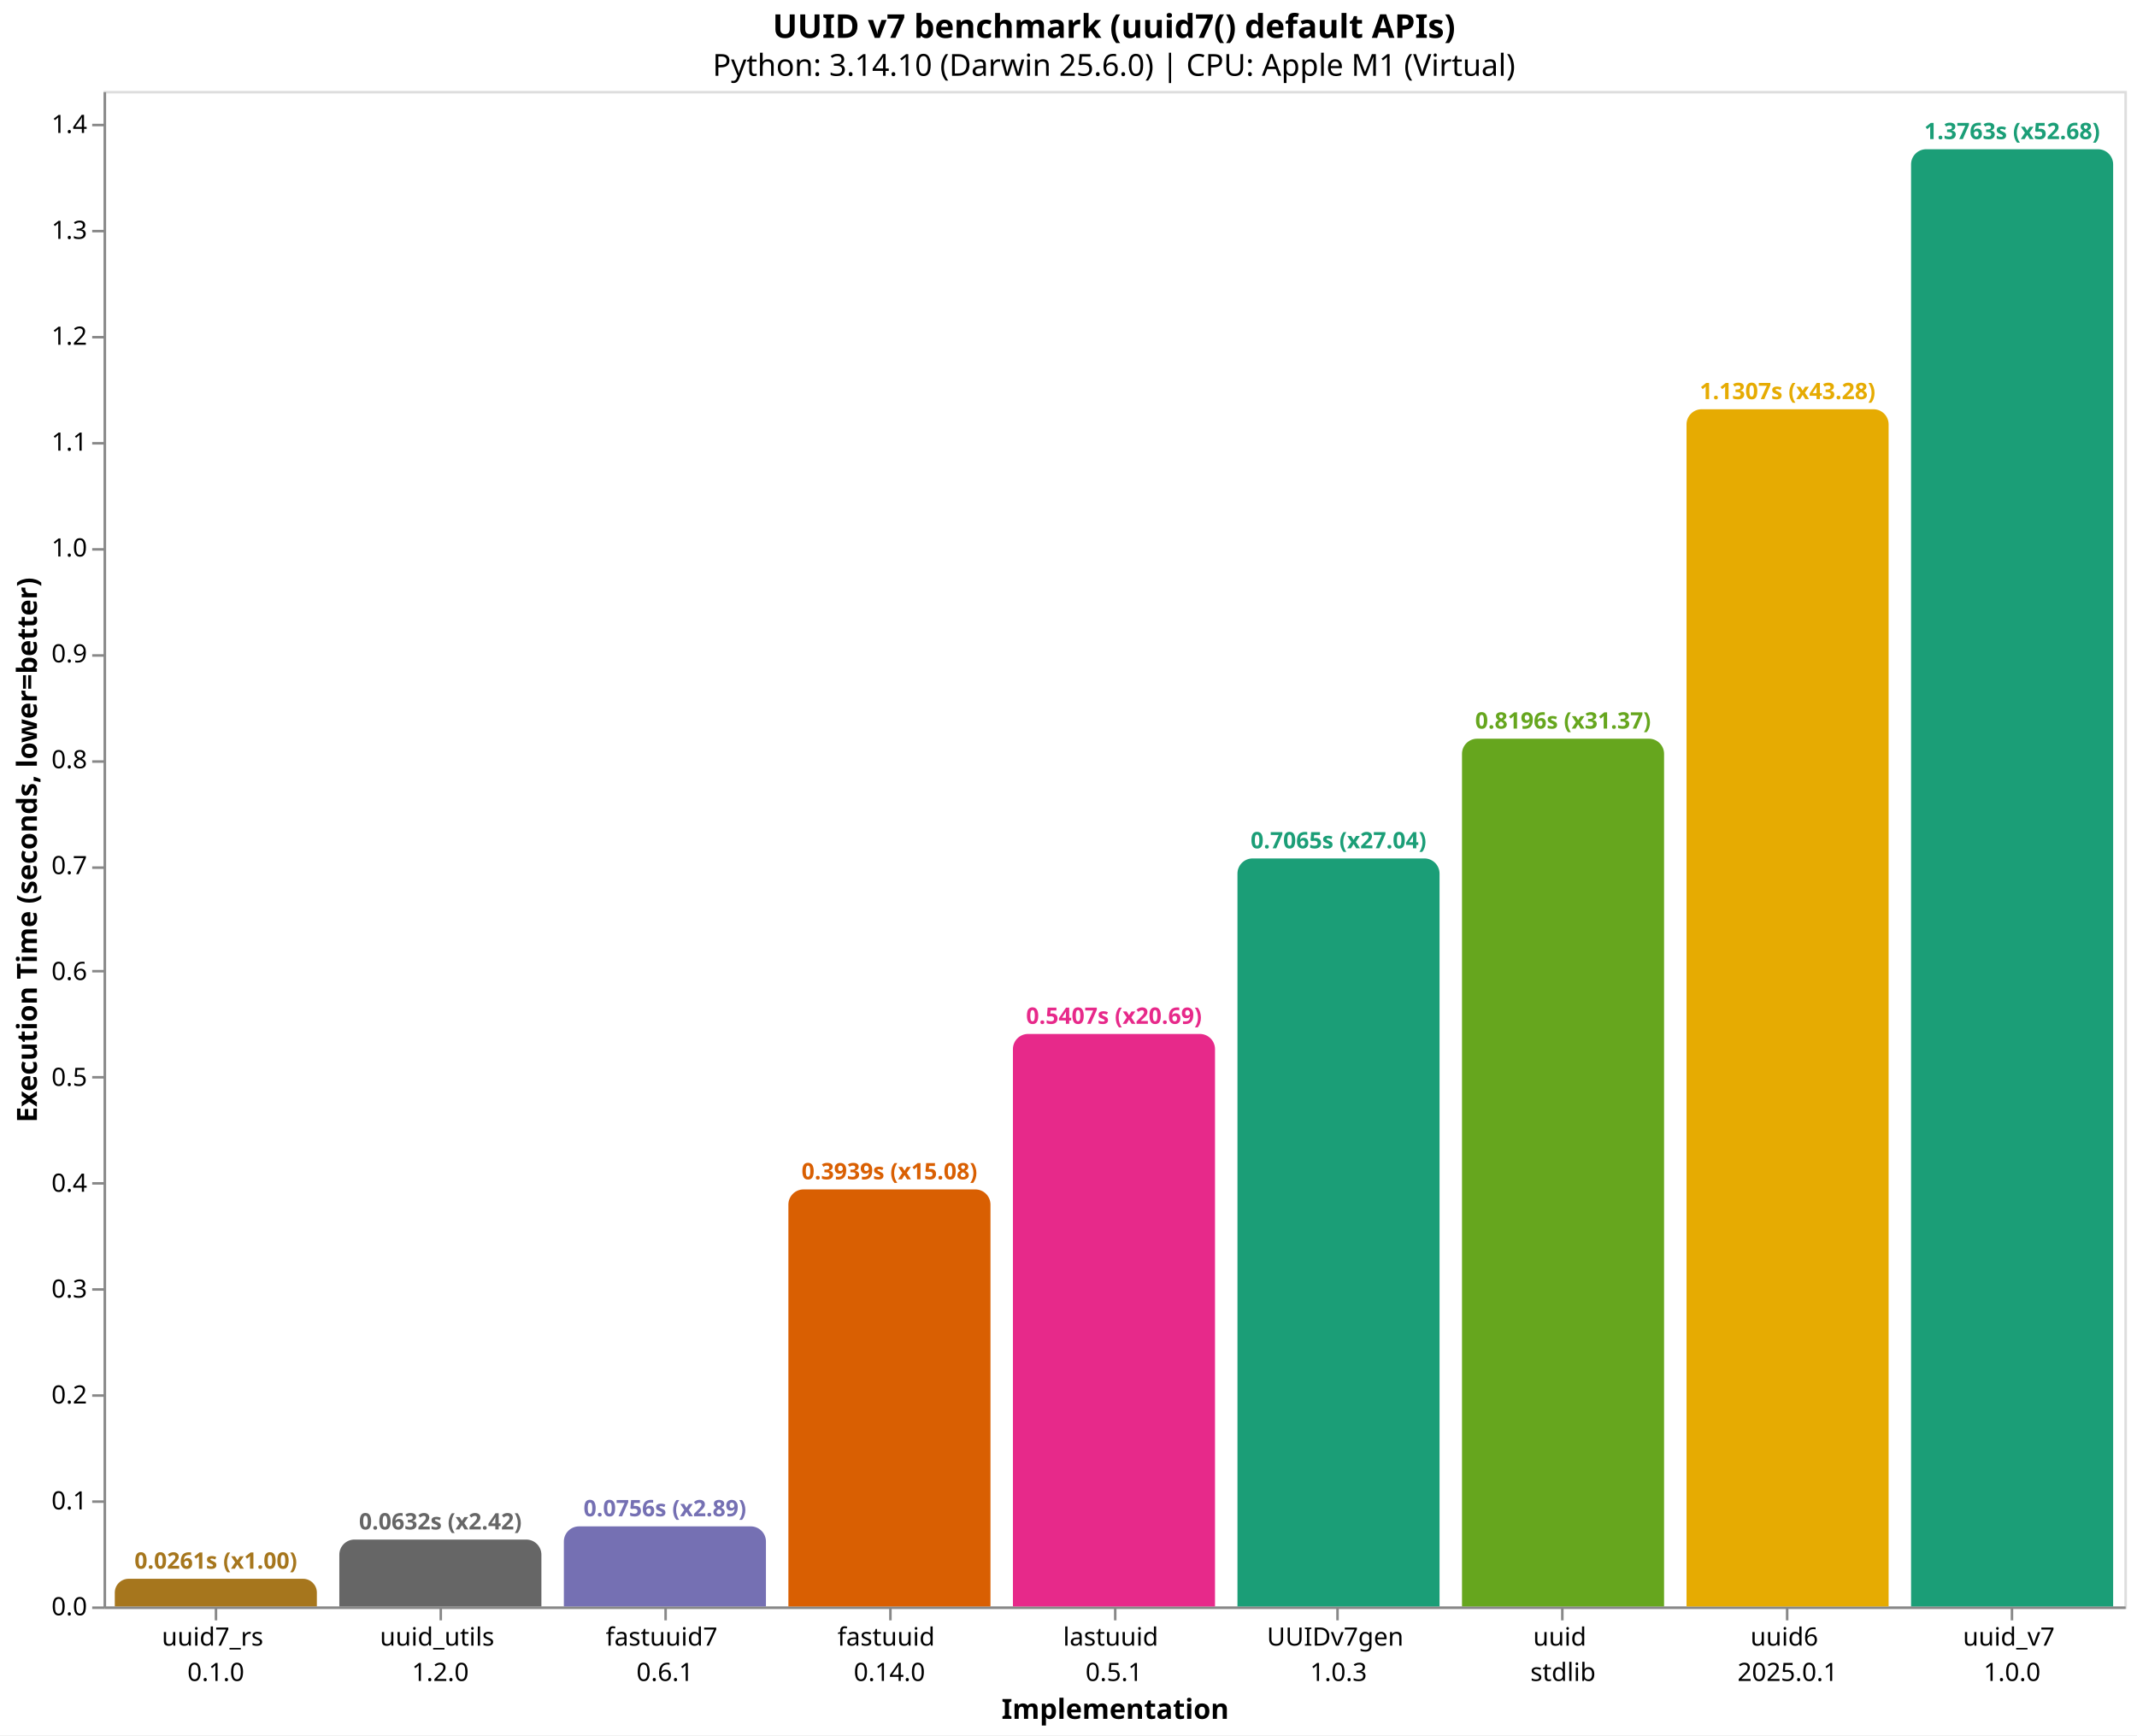
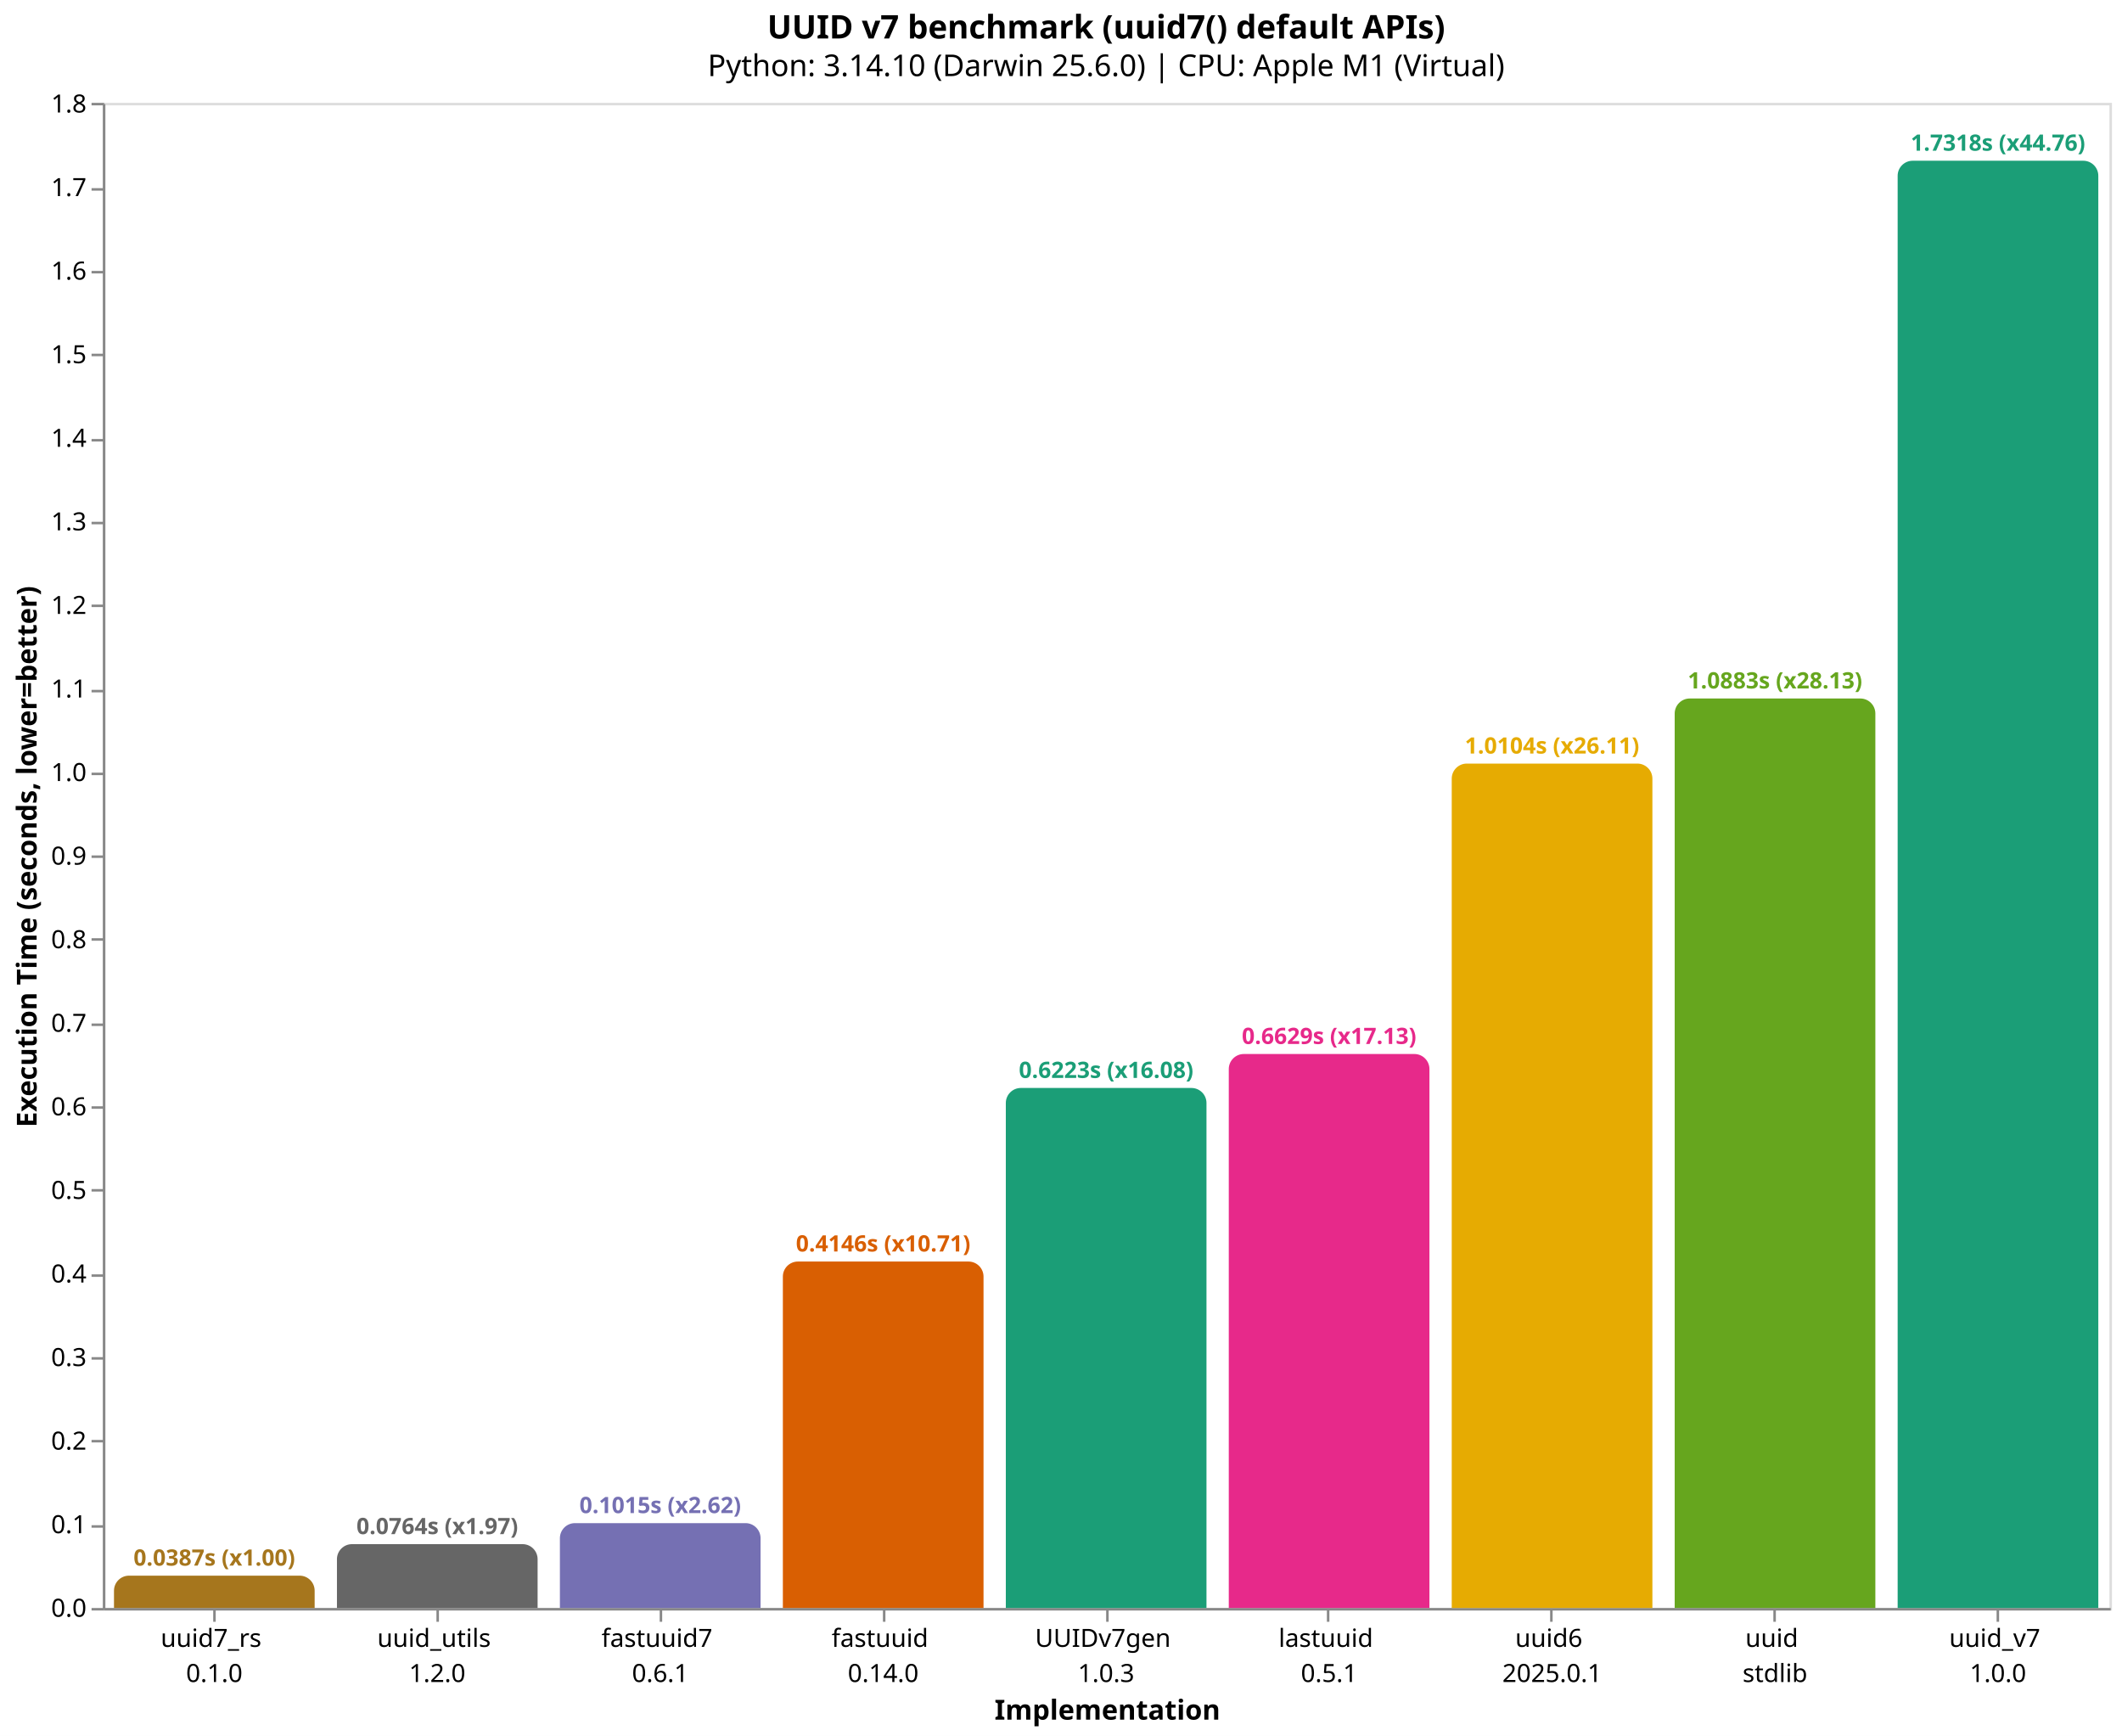
- <svg xmlns="http://www.w3.org/2000/svg" version="1.1" class="marks" width="846" height="687" viewBox="0 0 846 687">
-   <rect width="846" height="687" fill="white" />
-   <g fill="none" stroke-miterlimit="10" transform="translate(41,36)">
+ <svg xmlns="http://www.w3.org/2000/svg" version="1.1" class="marks" width="846" height="692" viewBox="0 0 846 692">
+   <rect width="846" height="692" fill="white" />
+   <g fill="none" stroke-miterlimit="10" transform="translate(41,41)">
    <g class="mark-group role-frame root" role="graphics-object" aria-roledescription="group mark container">
      <g transform="translate(0,0)">
        <path class="background" aria-hidden="true" d="M0.5,0.5h800v600h-800Z" stroke="#ddd" />
        <g>
-           <g class="mark-group role-axis" role="graphics-symbol" aria-roledescription="axis" aria-label="X-axis titled 'Implementation' for a discrete scale with 9 values: uuid7_rs&#10;0.1.0, uuid_utils&#10;1.2.0, fastuuid7&#10;0.6.1, fastuuid&#10;0.14.0, lastuuid&#10;0.5.1, ending with uuid_v7&#10;1.0.0">
+           <g class="mark-group role-axis" role="graphics-symbol" aria-roledescription="axis" aria-label="X-axis titled 'Implementation' for a discrete scale with 9 values: uuid7_rs&#10;0.1.0, uuid_utils&#10;1.2.0, fastuuid7&#10;0.6.1, fastuuid&#10;0.14.0, UUIDv7gen&#10;1.0.3, ending with uuid_v7&#10;1.0.0">
            <g transform="translate(0.5,600.5)">
              <path class="background" aria-hidden="true" d="M0,0h0v0h0Z" pointer-events="none" />
              <g>
                <g class="mark-rule role-axis-tick" pointer-events="none">
                  <line transform="translate(44,0)" x2="0" y2="5" stroke="#888" stroke-width="1" opacity="1" />
                  <line transform="translate(133,0)" x2="0" y2="5" stroke="#888" stroke-width="1" opacity="1" />
                  <line transform="translate(222,0)" x2="0" y2="5" stroke="#888" stroke-width="1" opacity="1" />
                  <line transform="translate(311,0)" x2="0" y2="5" stroke="#888" stroke-width="1" opacity="1" />
                  <line transform="translate(400,0)" x2="0" y2="5" stroke="#888" stroke-width="1" opacity="1" />
                  <line transform="translate(488,0)" x2="0" y2="5" stroke="#888" stroke-width="1" opacity="1" />
                  <line transform="translate(577,0)" x2="0" y2="5" stroke="#888" stroke-width="1" opacity="1" />
                  <line transform="translate(666,0)" x2="0" y2="5" stroke="#888" stroke-width="1" opacity="1" />
                  <line transform="translate(755,0)" x2="0" y2="5" stroke="#888" stroke-width="1" opacity="1" />
                </g>
                <g class="mark-text role-axis-label" pointer-events="none">
                  <text text-anchor="middle" transform="translate(43.94444,15)" font-family="sans-serif" font-size="10px" fill="#000" opacity="1">
                    <tspan>uuid7_rs</tspan>
                    <tspan x="0" dy="14">0.1.0</tspan>
                  </text>
                  <text text-anchor="middle" transform="translate(132.8333,15)" font-family="sans-serif" font-size="10px" fill="#000" opacity="1">
                    <tspan>uuid_utils</tspan>
                    <tspan x="0" dy="14">1.2.0</tspan>
                  </text>
                  <text text-anchor="middle" transform="translate(221.7222,15)" font-family="sans-serif" font-size="10px" fill="#000" opacity="1">
                    <tspan>fastuuid7</tspan>
                    <tspan x="0" dy="14">0.6.1</tspan>
                  </text>
                  <text text-anchor="middle" transform="translate(310.6111,15)" font-family="sans-serif" font-size="10px" fill="#000" opacity="1">
                    <tspan>fastuuid</tspan>
                    <tspan x="0" dy="14">0.14.0</tspan>
                  </text>
                  <text text-anchor="middle" transform="translate(399.5,15)" font-family="sans-serif" font-size="10px" fill="#000" opacity="1">
+                     <tspan>UUIDv7gen</tspan>
+                     <tspan x="0" dy="14">1.0.3</tspan>
+                   </text>
+                   <text text-anchor="middle" transform="translate(488.3889,15)" font-family="sans-serif" font-size="10px" fill="#000" opacity="1">
                    <tspan>lastuuid</tspan>
                    <tspan x="0" dy="14">0.5.1</tspan>
                  </text>
-                   <text text-anchor="middle" transform="translate(488.3889,15)" font-family="sans-serif" font-size="10px" fill="#000" opacity="1">
-                     <tspan>UUIDv7gen</tspan>
-                     <tspan x="0" dy="14">1.0.3</tspan>
-                   </text>
                  <text text-anchor="middle" transform="translate(577.2778,15)" font-family="sans-serif" font-size="10px" fill="#000" opacity="1">
+                     <tspan>uuid6</tspan>
+                     <tspan x="0" dy="14">2025.0.1</tspan>
+                   </text>
+                   <text text-anchor="middle" transform="translate(666.1667,15)" font-family="sans-serif" font-size="10px" fill="#000" opacity="1">
                    <tspan>uuid</tspan>
                    <tspan x="0" dy="14">stdlib</tspan>
-                   </text>
-                   <text text-anchor="middle" transform="translate(666.1667,15)" font-family="sans-serif" font-size="10px" fill="#000" opacity="1">
-                     <tspan>uuid6</tspan>
-                     <tspan x="0" dy="14">2025.0.1</tspan>
                  </text>
                  <text text-anchor="middle" transform="translate(755.0556,15)" font-family="sans-serif" font-size="10px" fill="#000" opacity="1">
                    <tspan>uuid_v7</tspan>
                    <tspan x="0" dy="14">1.0.0</tspan>
                  </text>
                </g>
                <g class="mark-rule role-axis-domain" pointer-events="none">
                  <line transform="translate(0,0)" x2="800" y2="0" stroke="#888" stroke-width="1" opacity="1" />
                </g>
                <g class="mark-text role-axis-title" pointer-events="none">
                  <text text-anchor="middle" transform="translate(400,44)" font-family="sans-serif" font-size="11px" font-weight="bold" fill="#000" opacity="1">Implementation</text>
                </g>
              </g>
              <path class="foreground" aria-hidden="true" d="" pointer-events="none" display="none" />
            </g>
          </g>
-           <g class="mark-group role-axis" role="graphics-symbol" aria-roledescription="axis" aria-label="Y-axis titled 'Execution Time (seconds, lower=better)' for a linear scale with values from 0.0 to 1.4">
+           <g class="mark-group role-axis" role="graphics-symbol" aria-roledescription="axis" aria-label="Y-axis titled 'Execution Time (seconds, lower=better)' for a linear scale with values from 0.0 to 1.8">
            <g transform="translate(0.5,0.5)">
              <path class="background" aria-hidden="true" d="M0,0h0v0h0Z" pointer-events="none" />
              <g>
                <g class="mark-rule role-axis-tick" pointer-events="none">
                  <line transform="translate(0,600)" x2="-5" y2="0" stroke="#888" stroke-width="1" opacity="1" />
-                   <line transform="translate(0,558)" x2="-5" y2="0" stroke="#888" stroke-width="1" opacity="1" />
-                   <line transform="translate(0,516)" x2="-5" y2="0" stroke="#888" stroke-width="1" opacity="1" />
-                   <line transform="translate(0,474)" x2="-5" y2="0" stroke="#888" stroke-width="1" opacity="1" />
-                   <line transform="translate(0,432)" x2="-5" y2="0" stroke="#888" stroke-width="1" opacity="1" />
-                   <line transform="translate(0,390)" x2="-5" y2="0" stroke="#888" stroke-width="1" opacity="1" />
-                   <line transform="translate(0,348)" x2="-5" y2="0" stroke="#888" stroke-width="1" opacity="1" />
-                   <line transform="translate(0,307)" x2="-5" y2="0" stroke="#888" stroke-width="1" opacity="1" />
-                   <line transform="translate(0,265)" x2="-5" y2="0" stroke="#888" stroke-width="1" opacity="1" />
-                   <line transform="translate(0,223)" x2="-5" y2="0" stroke="#888" stroke-width="1" opacity="1" />
-                   <line transform="translate(0,181)" x2="-5" y2="0" stroke="#888" stroke-width="1" opacity="1" />
-                   <line transform="translate(0,139)" x2="-5" y2="0" stroke="#888" stroke-width="1" opacity="1" />
-                   <line transform="translate(0,97)" x2="-5" y2="0" stroke="#888" stroke-width="1" opacity="1" />
-                   <line transform="translate(0,55)" x2="-5" y2="0" stroke="#888" stroke-width="1" opacity="1" />
-                   <line transform="translate(0,13)" x2="-5" y2="0" stroke="#888" stroke-width="1" opacity="1" />
+                   <line transform="translate(0,567)" x2="-5" y2="0" stroke="#888" stroke-width="1" opacity="1" />
+                   <line transform="translate(0,533)" x2="-5" y2="0" stroke="#888" stroke-width="1" opacity="1" />
+                   <line transform="translate(0,500)" x2="-5" y2="0" stroke="#888" stroke-width="1" opacity="1" />
+                   <line transform="translate(0,467)" x2="-5" y2="0" stroke="#888" stroke-width="1" opacity="1" />
+                   <line transform="translate(0,433)" x2="-5" y2="0" stroke="#888" stroke-width="1" opacity="1" />
+                   <line transform="translate(0,400)" x2="-5" y2="0" stroke="#888" stroke-width="1" opacity="1" />
+                   <line transform="translate(0,367)" x2="-5" y2="0" stroke="#888" stroke-width="1" opacity="1" />
+                   <line transform="translate(0,333)" x2="-5" y2="0" stroke="#888" stroke-width="1" opacity="1" />
+                   <line transform="translate(0,300)" x2="-5" y2="0" stroke="#888" stroke-width="1" opacity="1" />
+                   <line transform="translate(0,267)" x2="-5" y2="0" stroke="#888" stroke-width="1" opacity="1" />
+                   <line transform="translate(0,234)" x2="-5" y2="0" stroke="#888" stroke-width="1" opacity="1" />
+                   <line transform="translate(0,200)" x2="-5" y2="0" stroke="#888" stroke-width="1" opacity="1" />
+                   <line transform="translate(0,167)" x2="-5" y2="0" stroke="#888" stroke-width="1" opacity="1" />
+                   <line transform="translate(0,134)" x2="-5" y2="0" stroke="#888" stroke-width="1" opacity="1" />
+                   <line transform="translate(0,100)" x2="-5" y2="0" stroke="#888" stroke-width="1" opacity="1" />
+                   <line transform="translate(0,67)" x2="-5" y2="0" stroke="#888" stroke-width="1" opacity="1" />
+                   <line transform="translate(0,34)" x2="-5" y2="0" stroke="#888" stroke-width="1" opacity="1" />
+                   <line transform="translate(0,0)" x2="-5" y2="0" stroke="#888" stroke-width="1" opacity="1" />
                </g>
                <g class="mark-text role-axis-label" pointer-events="none">
                  <text text-anchor="end" transform="translate(-7,603)" font-family="sans-serif" font-size="10px" fill="#000" opacity="1">0.0</text>
-                   <text text-anchor="end" transform="translate(-7,561.0817)" font-family="sans-serif" font-size="10px" fill="#000" opacity="1">0.1</text>
-                   <text text-anchor="end" transform="translate(-7,519.1634)" font-family="sans-serif" font-size="10px" fill="#000" opacity="1">0.2</text>
-                   <text text-anchor="end" transform="translate(-7,477.2452)" font-family="sans-serif" font-size="10px" fill="#000" opacity="1">0.3</text>
-                   <text text-anchor="end" transform="translate(-7,435.3269)" font-family="sans-serif" font-size="10px" fill="#000" opacity="1">0.4</text>
-                   <text text-anchor="end" transform="translate(-7,393.4086)" font-family="sans-serif" font-size="10px" fill="#000" opacity="1">0.5</text>
-                   <text text-anchor="end" transform="translate(-7,351.4903)" font-family="sans-serif" font-size="10px" fill="#000" opacity="1">0.6</text>
-                   <text text-anchor="end" transform="translate(-7,309.5721)" font-family="sans-serif" font-size="10px" fill="#000" opacity="1">0.7</text>
-                   <text text-anchor="end" transform="translate(-7,267.6538)" font-family="sans-serif" font-size="10px" fill="#000" opacity="1">0.8</text>
-                   <text text-anchor="end" transform="translate(-7,225.7355)" font-family="sans-serif" font-size="10px" fill="#000" opacity="1">0.9</text>
-                   <text text-anchor="end" transform="translate(-7,183.8172)" font-family="sans-serif" font-size="10px" fill="#000" opacity="1">1.0</text>
-                   <text text-anchor="end" transform="translate(-7,141.8989)" font-family="sans-serif" font-size="10px" fill="#000" opacity="1">1.1</text>
-                   <text text-anchor="end" transform="translate(-7,99.98066)" font-family="sans-serif" font-size="10px" fill="#000" opacity="1">1.2</text>
-                   <text text-anchor="end" transform="translate(-7,58.06239)" font-family="sans-serif" font-size="10px" fill="#000" opacity="1">1.3</text>
-                   <text text-anchor="end" transform="translate(-7,16.14411)" font-family="sans-serif" font-size="10px" fill="#000" opacity="1">1.4</text>
+                   <text text-anchor="end" transform="translate(-7,569.686)" font-family="sans-serif" font-size="10px" fill="#000" opacity="1">0.1</text>
+                   <text text-anchor="end" transform="translate(-7,536.372)" font-family="sans-serif" font-size="10px" fill="#000" opacity="1">0.2</text>
+                   <text text-anchor="end" transform="translate(-7,503.058)" font-family="sans-serif" font-size="10px" fill="#000" opacity="1">0.3</text>
+                   <text text-anchor="end" transform="translate(-7,469.744)" font-family="sans-serif" font-size="10px" fill="#000" opacity="1">0.4</text>
+                   <text text-anchor="end" transform="translate(-7,436.43)" font-family="sans-serif" font-size="10px" fill="#000" opacity="1">0.5</text>
+                   <text text-anchor="end" transform="translate(-7,403.116)" font-family="sans-serif" font-size="10px" fill="#000" opacity="1">0.6</text>
+                   <text text-anchor="end" transform="translate(-7,369.802)" font-family="sans-serif" font-size="10px" fill="#000" opacity="1">0.7</text>
+                   <text text-anchor="end" transform="translate(-7,336.4879)" font-family="sans-serif" font-size="10px" fill="#000" opacity="1">0.8</text>
+                   <text text-anchor="end" transform="translate(-7,303.1739)" font-family="sans-serif" font-size="10px" fill="#000" opacity="1">0.9</text>
+                   <text text-anchor="end" transform="translate(-7,269.8599)" font-family="sans-serif" font-size="10px" fill="#000" opacity="1">1.0</text>
+                   <text text-anchor="end" transform="translate(-7,236.5459)" font-family="sans-serif" font-size="10px" fill="#000" opacity="1">1.1</text>
+                   <text text-anchor="end" transform="translate(-7,203.2319)" font-family="sans-serif" font-size="10px" fill="#000" opacity="1">1.2</text>
+                   <text text-anchor="end" transform="translate(-7,169.9179)" font-family="sans-serif" font-size="10px" fill="#000" opacity="1">1.3</text>
+                   <text text-anchor="end" transform="translate(-7,136.6039)" font-family="sans-serif" font-size="10px" fill="#000" opacity="1">1.4</text>
+                   <text text-anchor="end" transform="translate(-7,103.2899)" font-family="sans-serif" font-size="10px" fill="#000" opacity="1">1.5</text>
+                   <text text-anchor="end" transform="translate(-7,69.9759)" font-family="sans-serif" font-size="10px" fill="#000" opacity="1">1.6</text>
+                   <text text-anchor="end" transform="translate(-7,36.66189)" font-family="sans-serif" font-size="10px" fill="#000" opacity="1">1.7</text>
+                   <text text-anchor="end" transform="translate(-7,3.347887)" font-family="sans-serif" font-size="10px" fill="#000" opacity="1">1.8</text>
                </g>
                <g class="mark-rule role-axis-domain" pointer-events="none">
                  <line transform="translate(0,600)" x2="0" y2="-600" stroke="#888" stroke-width="1" opacity="1" />
                </g>
                <g class="mark-text role-axis-title" pointer-events="none">
                  <text text-anchor="middle" transform="translate(-24.90137,300) rotate(-90) translate(0,-2)" font-family="sans-serif" font-size="11px" font-weight="bold" fill="#000" opacity="1">Execution Time (seconds, lower=better)</text>
                </g>
              </g>
              <path class="foreground" aria-hidden="true" d="" pointer-events="none" display="none" />
            </g>
          </g>
          <g class="mark-group role-scope" role="graphics-object" aria-roledescription="group mark container">
-             <g transform="translate(4.444444,589.0476)">
-               <path class="background" aria-hidden="true" d="M5.476,0L74.524,0C77.546,0,80,2.454,80,5.476L80,10.952C80,10.952,80,10.952,80,10.952L0,10.952C0,10.952,0,10.952,0,10.952L0,5.476C0,2.454,2.454,0,5.476,0Z" />
+             <g transform="translate(4.444444,587.1102)">
+               <path class="background" aria-hidden="true" d="M6,0L74,0C77.311,0,80,2.689,80,6L80,12.89C80,12.89,80,12.89,80,12.89L0,12.89C0,12.89,0,12.89,0,12.89L0,6C0,2.689,2.689,0,6,0Z" />
              <g clip-path="url(#clip1)">
                <g class="mark-group role-scope" role="graphics-object" aria-roledescription="group mark container">
-                   <g transform="translate(0,-589.0476)">
-                     <path class="background" aria-hidden="true" d="M0,0h80v0h-80Z" />
-                     <g>
-                       <g class="mark-rect role-mark layer_0_marks" role="graphics-object" aria-roledescription="rect mark container">
-                         <path aria-label="Implementation: uuid7_rs&#10;0.1.0; Execution Time (seconds, lower=better): 0.026127875; implementation: uuid7_rs; Execution Time (s): 0.0261; Slowdown: 1.00" role="graphics-symbol" aria-roledescription="bar" d="M0,589.048h80v10.952h-80Z" fill="#a6761d" />
-                       </g>
-                     </g>
-                     <path class="foreground" aria-hidden="true" d="" display="none" />
-                   </g>
-                 </g>
-               </g>
-               <path class="foreground" aria-hidden="true" d="" display="none" />
-             </g>
-             <g transform="translate(93.33333,573.518)">
-               <path class="background" aria-hidden="true" d="M6,0L74,0C77.311,0,80,2.689,80,6L80,26.482C80,26.482,80,26.482,80,26.482L0,26.482C0,26.482,0,26.482,0,26.482L0,6C0,2.689,2.689,0,6,0Z" />
+                   <g transform="translate(0,-587.1102)">
+                     <path class="background" aria-hidden="true" d="M0,0h80v0h-80Z" />
+                     <g>
+                       <g class="mark-rect role-mark layer_0_marks" role="graphics-object" aria-roledescription="rect mark container">
+                         <path aria-label="Implementation: uuid7_rs&#10;0.1.0; Execution Time (seconds, lower=better): 0.03869175; implementation: uuid7_rs; Execution Time (s): 0.0387; Slowdown: 1.00" role="graphics-symbol" aria-roledescription="bar" d="M0,587.11h80v12.89h-80Z" fill="#a6761d" />
+                       </g>
+                     </g>
+                     <path class="foreground" aria-hidden="true" d="" display="none" />
+                   </g>
+                 </g>
+               </g>
+               <path class="foreground" aria-hidden="true" d="" display="none" />
+             </g>
+             <g transform="translate(93.33333,574.5476)">
+               <path class="background" aria-hidden="true" d="M6,0L74,0C77.311,0,80,2.689,80,6L80,25.452C80,25.452,80,25.452,80,25.452L0,25.452C0,25.452,0,25.452,0,25.452L0,6C0,2.689,2.689,0,6,0Z" />
              <g clip-path="url(#clip2)">
                <g class="mark-group role-scope" role="graphics-object" aria-roledescription="group mark container">
-                   <g transform="translate(0,-573.518)">
-                     <path class="background" aria-hidden="true" d="M0,0h80v0h-80Z" />
-                     <g>
-                       <g class="mark-rect role-mark layer_0_marks" role="graphics-object" aria-roledescription="rect mark container">
-                         <path aria-label="Implementation: uuid_utils&#10;1.2.0; Execution Time (seconds, lower=better): 0.063175334; implementation: uuid_utils; Execution Time (s): 0.0632; Slowdown: 2.42" role="graphics-symbol" aria-roledescription="bar" d="M0,573.518h80v26.482h-80Z" fill="#666666" />
-                       </g>
-                     </g>
-                     <path class="foreground" aria-hidden="true" d="" display="none" />
-                   </g>
-                 </g>
-               </g>
-               <path class="foreground" aria-hidden="true" d="" display="none" />
-             </g>
-             <g transform="translate(182.2222,568.2983)">
-               <path class="background" aria-hidden="true" d="M6,0L74,0C77.311,0,80,2.689,80,6L80,31.702C80,31.702,80,31.702,80,31.702L0,31.702C0,31.702,0,31.702,0,31.702L0,6C0,2.689,2.689,0,6,0Z" />
+                   <g transform="translate(0,-574.5476)">
+                     <path class="background" aria-hidden="true" d="M0,0h80v0h-80Z" />
+                     <g>
+                       <g class="mark-rect role-mark layer_0_marks" role="graphics-object" aria-roledescription="rect mark container">
+                         <path aria-label="Implementation: uuid_utils&#10;1.2.0; Execution Time (seconds, lower=better): 0.076401458; implementation: uuid_utils; Execution Time (s): 0.0764; Slowdown: 1.97" role="graphics-symbol" aria-roledescription="bar" d="M0,574.548h80v25.452h-80Z" fill="#666666" />
+                       </g>
+                     </g>
+                     <path class="foreground" aria-hidden="true" d="" display="none" />
+                   </g>
+                 </g>
+               </g>
+               <path class="foreground" aria-hidden="true" d="" display="none" />
+             </g>
+             <g transform="translate(182.2222,566.1702)">
+               <path class="background" aria-hidden="true" d="M6,0L74,0C77.311,0,80,2.689,80,6L80,33.83C80,33.83,80,33.83,80,33.83L0,33.83C0,33.83,0,33.83,0,33.83L0,6C0,2.689,2.689,0,6,0Z" />
              <g clip-path="url(#clip3)">
                <g class="mark-group role-scope" role="graphics-object" aria-roledescription="group mark container">
-                   <g transform="translate(0,-568.2983)">
-                     <path class="background" aria-hidden="true" d="M0,0h80v0h-80Z" />
-                     <g>
-                       <g class="mark-rect role-mark layer_0_marks" role="graphics-object" aria-roledescription="rect mark container">
-                         <path aria-label="Implementation: fastuuid7&#10;0.6.1; Execution Time (seconds, lower=better): 0.075627417; implementation: fastuuid7; Execution Time (s): 0.0756; Slowdown: 2.89" role="graphics-symbol" aria-roledescription="bar" d="M0,568.298h80v31.702h-80Z" fill="#7570b3" />
-                       </g>
-                     </g>
-                     <path class="foreground" aria-hidden="true" d="" display="none" />
-                   </g>
-                 </g>
-               </g>
-               <path class="foreground" aria-hidden="true" d="" display="none" />
-             </g>
-             <g transform="translate(271.1111,434.893)">
-               <path class="background" aria-hidden="true" d="M6,0L74,0C77.311,0,80,2.689,80,6L80,165.107C80,165.107,80,165.107,80,165.107L0,165.107C0,165.107,0,165.107,0,165.107L0,6C0,2.689,2.689,0,6,0Z" />
+                   <g transform="translate(0,-566.1702)">
+                     <path class="background" aria-hidden="true" d="M0,0h80v0h-80Z" />
+                     <g>
+                       <g class="mark-rect role-mark layer_0_marks" role="graphics-object" aria-roledescription="rect mark container">
+                         <path aria-label="Implementation: fastuuid7&#10;0.6.1; Execution Time (seconds, lower=better): 0.101548208; implementation: fastuuid7; Execution Time (s): 0.1015; Slowdown: 2.62" role="graphics-symbol" aria-roledescription="bar" d="M0,566.17h80v33.83h-80Z" fill="#7570b3" />
+                       </g>
+                     </g>
+                     <path class="foreground" aria-hidden="true" d="" display="none" />
+                   </g>
+                 </g>
+               </g>
+               <path class="foreground" aria-hidden="true" d="" display="none" />
+             </g>
+             <g transform="translate(271.1111,461.8922)">
+               <path class="background" aria-hidden="true" d="M6,0L74,0C77.311,0,80,2.689,80,6L80,138.108C80,138.108,80,138.108,80,138.108L0,138.108C0,138.108,0,138.108,0,138.108L0,6C0,2.689,2.689,0,6,0Z" />
              <g clip-path="url(#clip4)">
                <g class="mark-group role-scope" role="graphics-object" aria-roledescription="group mark container">
-                   <g transform="translate(0,-434.893)">
-                     <path class="background" aria-hidden="true" d="M0,0h80v0h-80Z" />
-                     <g>
-                       <g class="mark-rect role-mark layer_0_marks" role="graphics-object" aria-roledescription="rect mark container">
-                         <path aria-label="Implementation: fastuuid&#10;0.14.0; Execution Time (seconds, lower=better): 0.393878416; implementation: fastuuid; Execution Time (s): 0.3939; Slowdown: 15.08" role="graphics-symbol" aria-roledescription="bar" d="M0,434.893h80v165.107h-80Z" fill="#d95f02" />
-                       </g>
-                     </g>
-                     <path class="foreground" aria-hidden="true" d="" display="none" />
-                   </g>
-                 </g>
-               </g>
-               <path class="foreground" aria-hidden="true" d="" display="none" />
-             </g>
-             <g transform="translate(360,373.3433)">
-               <path class="background" aria-hidden="true" d="M6,0L74,0C77.311,0,80,2.689,80,6L80,226.657C80,226.657,80,226.657,80,226.657L0,226.657C0,226.657,0,226.657,0,226.657L0,6C0,2.689,2.689,0,6,0Z" />
+                   <g transform="translate(0,-461.8922)">
+                     <path class="background" aria-hidden="true" d="M0,0h80v0h-80Z" />
+                     <g>
+                       <g class="mark-rect role-mark layer_0_marks" role="graphics-object" aria-roledescription="rect mark container">
+                         <path aria-label="Implementation: fastuuid&#10;0.14.0; Execution Time (seconds, lower=better): 0.414563666; implementation: fastuuid; Execution Time (s): 0.4146; Slowdown: 10.71" role="graphics-symbol" aria-roledescription="bar" d="M0,461.892h80v138.108h-80Z" fill="#d95f02" />
+                       </g>
+                     </g>
+                     <path class="foreground" aria-hidden="true" d="" display="none" />
+                   </g>
+                 </g>
+               </g>
+               <path class="foreground" aria-hidden="true" d="" display="none" />
+             </g>
+             <g transform="translate(360,392.7003)">
+               <path class="background" aria-hidden="true" d="M6,0L74,0C77.311,0,80,2.689,80,6L80,207.3C80,207.3,80,207.3,80,207.3L0,207.3C0,207.3,0,207.3,0,207.3L0,6C0,2.689,2.689,0,6,0Z" />
              <g clip-path="url(#clip5)">
                <g class="mark-group role-scope" role="graphics-object" aria-roledescription="group mark container">
-                   <g transform="translate(0,-373.3433)">
-                     <path class="background" aria-hidden="true" d="M0,0h80v0h-80Z" />
-                     <g>
-                       <g class="mark-rect role-mark layer_0_marks" role="graphics-object" aria-roledescription="rect mark container">
-                         <path aria-label="Implementation: lastuuid&#10;0.5.1; Execution Time (seconds, lower=better): 0.540710875; implementation: lastuuid; Execution Time (s): 0.5407; Slowdown: 20.69" role="graphics-symbol" aria-roledescription="bar" d="M0,373.343h80v226.657h-80Z" fill="#e7298a" />
-                       </g>
-                     </g>
-                     <path class="foreground" aria-hidden="true" d="" display="none" />
-                   </g>
-                 </g>
-               </g>
-               <path class="foreground" aria-hidden="true" d="" display="none" />
-             </g>
-             <g transform="translate(448.8889,303.8569)">
-               <path class="background" aria-hidden="true" d="M6,0L74,0C77.311,0,80,2.689,80,6L80,296.143C80,296.143,80,296.143,80,296.143L0,296.143C0,296.143,0,296.143,0,296.143L0,6C0,2.689,2.689,0,6,0Z" />
+                   <g transform="translate(0,-392.7003)">
+                     <path class="background" aria-hidden="true" d="M0,0h80v0h-80Z" />
+                     <g>
+                       <g class="mark-rect role-mark layer_0_marks" role="graphics-object" aria-roledescription="rect mark container">
+                         <path aria-label="Implementation: UUIDv7gen&#10;1.0.3; Execution Time (seconds, lower=better): 0.622259833; implementation: UUIDv7gen; Execution Time (s): 0.6223; Slowdown: 16.08" role="graphics-symbol" aria-roledescription="bar" d="M0,392.7h80v207.3h-80Z" fill="#1b9e77" />
+                       </g>
+                     </g>
+                     <path class="foreground" aria-hidden="true" d="" display="none" />
+                   </g>
+                 </g>
+               </g>
+               <path class="foreground" aria-hidden="true" d="" display="none" />
+             </g>
+             <g transform="translate(448.8889,379.163)">
+               <path class="background" aria-hidden="true" d="M6,0L74,0C77.311,0,80,2.689,80,6L80,220.837C80,220.837,80,220.837,80,220.837L0,220.837C0,220.837,0,220.837,0,220.837L0,6C0,2.689,2.689,0,6,0Z" />
              <g clip-path="url(#clip6)">
                <g class="mark-group role-scope" role="graphics-object" aria-roledescription="group mark container">
-                   <g transform="translate(0,-303.8569)">
-                     <path class="background" aria-hidden="true" d="M0,0h80v0h-80Z" />
-                     <g>
-                       <g class="mark-rect role-mark layer_0_marks" role="graphics-object" aria-roledescription="rect mark container">
-                         <path aria-label="Implementation: UUIDv7gen&#10;1.0.3; Execution Time (seconds, lower=better): 0.70647725; implementation: UUIDv7gen; Execution Time (s): 0.7065; Slowdown: 27.04" role="graphics-symbol" aria-roledescription="bar" d="M0,303.857h80v296.143h-80Z" fill="#1b9e77" />
-                       </g>
-                     </g>
-                     <path class="foreground" aria-hidden="true" d="" display="none" />
-                   </g>
-                 </g>
-               </g>
-               <path class="foreground" aria-hidden="true" d="" display="none" />
-             </g>
-             <g transform="translate(537.7778,256.4513)">
-               <path class="background" aria-hidden="true" d="M6,0L74,0C77.311,0,80,2.689,80,6L80,343.549C80,343.549,80,343.549,80,343.549L0,343.549C0,343.549,0,343.549,0,343.549L0,6C0,2.689,2.689,0,6,0Z" />
+                   <g transform="translate(0,-379.163)">
+                     <path class="background" aria-hidden="true" d="M0,0h80v0h-80Z" />
+                     <g>
+                       <g class="mark-rect role-mark layer_0_marks" role="graphics-object" aria-roledescription="rect mark container">
+                         <path aria-label="Implementation: lastuuid&#10;0.5.1; Execution Time (seconds, lower=better): 0.662895417; implementation: lastuuid; Execution Time (s): 0.6629; Slowdown: 17.13" role="graphics-symbol" aria-roledescription="bar" d="M0,379.163h80v220.837h-80Z" fill="#e7298a" />
+                       </g>
+                     </g>
+                     <path class="foreground" aria-hidden="true" d="" display="none" />
+                   </g>
+                 </g>
+               </g>
+               <path class="foreground" aria-hidden="true" d="" display="none" />
+             </g>
+             <g transform="translate(537.7778,263.3938)">
+               <path class="background" aria-hidden="true" d="M6,0L74,0C77.311,0,80,2.689,80,6L80,336.606C80,336.606,80,336.606,80,336.606L0,336.606C0,336.606,0,336.606,0,336.606L0,6C0,2.689,2.689,0,6,0Z" />
              <g clip-path="url(#clip7)">
                <g class="mark-group role-scope" role="graphics-object" aria-roledescription="group mark container">
-                   <g transform="translate(0,-256.4513)">
-                     <path class="background" aria-hidden="true" d="M0,0h80v0h-80Z" />
-                     <g>
-                       <g class="mark-rect role-mark layer_0_marks" role="graphics-object" aria-roledescription="rect mark container">
-                         <path aria-label="Implementation: uuid&#10;stdlib; Execution Time (seconds, lower=better): 0.819567875; implementation: uuid; Execution Time (s): 0.8196; Slowdown: 31.37" role="graphics-symbol" aria-roledescription="bar" d="M0,256.451h80v343.549h-80Z" fill="#66a61e" />
-                       </g>
-                     </g>
-                     <path class="foreground" aria-hidden="true" d="" display="none" />
-                   </g>
-                 </g>
-               </g>
-               <path class="foreground" aria-hidden="true" d="" display="none" />
-             </g>
-             <g transform="translate(626.6667,126.0214)">
-               <path class="background" aria-hidden="true" d="M6,0L74,0C77.311,0,80,2.689,80,6L80,473.979C80,473.979,80,473.979,80,473.979L0,473.979C0,473.979,0,473.979,0,473.979L0,6C0,2.689,2.689,0,6,0Z" />
+                   <g transform="translate(0,-263.3938)">
+                     <path class="background" aria-hidden="true" d="M0,0h80v0h-80Z" />
+                     <g>
+                       <g class="mark-rect role-mark layer_0_marks" role="graphics-object" aria-roledescription="rect mark container">
+                         <path aria-label="Implementation: uuid6&#10;2025.0.1; Execution Time (seconds, lower=better): 1.010404458; implementation: uuid6; Execution Time (s): 1.0104; Slowdown: 26.11" role="graphics-symbol" aria-roledescription="bar" d="M0,263.394h80v336.606h-80Z" fill="#e6ab02" />
+                       </g>
+                     </g>
+                     <path class="foreground" aria-hidden="true" d="" display="none" />
+                   </g>
+                 </g>
+               </g>
+               <path class="foreground" aria-hidden="true" d="" display="none" />
+             </g>
+             <g transform="translate(626.6667,237.4425)">
+               <path class="background" aria-hidden="true" d="M6,0L74,0C77.311,0,80,2.689,80,6L80,362.558C80,362.558,80,362.558,80,362.558L0,362.558C0,362.558,0,362.558,0,362.558L0,6C0,2.689,2.689,0,6,0Z" />
              <g clip-path="url(#clip8)">
                <g class="mark-group role-scope" role="graphics-object" aria-roledescription="group mark container">
-                   <g transform="translate(0,-126.0214)">
-                     <path class="background" aria-hidden="true" d="M0,0h80v0h-80Z" />
-                     <g>
-                       <g class="mark-rect role-mark layer_0_marks" role="graphics-object" aria-roledescription="rect mark container">
-                         <path aria-label="Implementation: uuid6&#10;2025.0.1; Execution Time (seconds, lower=better): 1.130720667; implementation: uuid6; Execution Time (s): 1.1307; Slowdown: 43.28" role="graphics-symbol" aria-roledescription="bar" d="M0,126.021h80v473.979h-80Z" fill="#e6ab02" />
+                   <g transform="translate(0,-237.4425)">
+                     <path class="background" aria-hidden="true" d="M0,0h80v0h-80Z" />
+                     <g>
+                       <g class="mark-rect role-mark layer_0_marks" role="graphics-object" aria-roledescription="rect mark container">
+                         <path aria-label="Implementation: uuid&#10;stdlib; Execution Time (seconds, lower=better): 1.088303542; implementation: uuid; Execution Time (s): 1.0883; Slowdown: 28.13" role="graphics-symbol" aria-roledescription="bar" d="M0,237.442h80v362.558h-80Z" fill="#66a61e" />
                      </g>
                    </g>
                    <path class="foreground" aria-hidden="true" d="" display="none" />
                  </g>
                </g>
              </g>
              <path class="foreground" aria-hidden="true" d="" display="none" />
            </g>
            <g transform="translate(715.5556,23.07692)">
              <path class="background" aria-hidden="true" d="M6,0L74,0C77.311,0,80,2.689,80,6L80,576.923C80,576.923,80,576.923,80,576.923L0,576.923C0,576.923,0,576.923,0,576.923L0,6C0,2.689,2.689,0,6,0Z" />
              <g clip-path="url(#clip9)">
                <g class="mark-group role-scope" role="graphics-object" aria-roledescription="group mark container">
                  <g transform="translate(0,-23.07692)">
                    <path class="background" aria-hidden="true" d="M0,0h80v0h-80Z" />
                    <g>
                      <g class="mark-rect role-mark layer_0_marks" role="graphics-object" aria-roledescription="rect mark container">
-                         <path aria-label="Implementation: uuid_v7&#10;1.0.0; Execution Time (seconds, lower=better): 1.376304333; implementation: uuid_v7; Execution Time (s): 1.3763; Slowdown: 52.68" role="graphics-symbol" aria-roledescription="bar" d="M0,23.077h80v576.923h-80Z" fill="#1b9e77" />
+                         <path aria-label="Implementation: uuid_v7&#10;1.0.0; Execution Time (seconds, lower=better): 1.731773333; implementation: uuid_v7; Execution Time (s): 1.7318; Slowdown: 44.76" role="graphics-symbol" aria-roledescription="bar" d="M0,23.077h80v576.923h-80Z" fill="#1b9e77" />
                      </g>
                    </g>
                    <path class="foreground" aria-hidden="true" d="" display="none" />
                  </g>
                </g>
              </g>
              <path class="foreground" aria-hidden="true" d="" display="none" />
            </g>
          </g>
          <g class="mark-text role-mark layer_1_marks" role="graphics-object" aria-roledescription="text mark container">
-             <text aria-label="Implementation: uuid7_rs&#10;0.1.0; Execution Time (seconds, lower=better): 0.026127875; implementation: uuid7_rs; label: 0.0261s (x1.00); Execution Time (s): 0.0261; Slowdown: 1.00" role="graphics-symbol" aria-roledescription="text mark" text-anchor="middle" transform="translate(44.44444,585.0476)" font-family="sans-serif" font-size="9px" font-weight="bold" fill="#a6761d">0.0261s (x1.00)</text>
-             <text aria-label="Implementation: uuid_utils&#10;1.2.0; Execution Time (seconds, lower=better): 0.063175334; implementation: uuid_utils; label: 0.0632s (x2.42); Execution Time (s): 0.0632; Slowdown: 2.42" role="graphics-symbol" aria-roledescription="text mark" text-anchor="middle" transform="translate(133.3333,569.518)" font-family="sans-serif" font-size="9px" font-weight="bold" fill="#666666">0.0632s (x2.42)</text>
-             <text aria-label="Implementation: fastuuid7&#10;0.6.1; Execution Time (seconds, lower=better): 0.075627417; implementation: fastuuid7; label: 0.0756s (x2.89); Execution Time (s): 0.0756; Slowdown: 2.89" role="graphics-symbol" aria-roledescription="text mark" text-anchor="middle" transform="translate(222.2222,564.2983)" font-family="sans-serif" font-size="9px" font-weight="bold" fill="#7570b3">0.0756s (x2.89)</text>
-             <text aria-label="Implementation: fastuuid&#10;0.14.0; Execution Time (seconds, lower=better): 0.393878416; implementation: fastuuid; label: 0.3939s (x15.08); Execution Time (s): 0.3939; Slowdown: 15.08" role="graphics-symbol" aria-roledescription="text mark" text-anchor="middle" transform="translate(311.1111,430.893)" font-family="sans-serif" font-size="9px" font-weight="bold" fill="#d95f02">0.3939s (x15.08)</text>
-             <text aria-label="Implementation: lastuuid&#10;0.5.1; Execution Time (seconds, lower=better): 0.540710875; implementation: lastuuid; label: 0.5407s (x20.69); Execution Time (s): 0.5407; Slowdown: 20.69" role="graphics-symbol" aria-roledescription="text mark" text-anchor="middle" transform="translate(400,369.3433)" font-family="sans-serif" font-size="9px" font-weight="bold" fill="#e7298a">0.5407s (x20.69)</text>
-             <text aria-label="Implementation: UUIDv7gen&#10;1.0.3; Execution Time (seconds, lower=better): 0.70647725; implementation: UUIDv7gen; label: 0.7065s (x27.04); Execution Time (s): 0.7065; Slowdown: 27.04" role="graphics-symbol" aria-roledescription="text mark" text-anchor="middle" transform="translate(488.8889,299.8569)" font-family="sans-serif" font-size="9px" font-weight="bold" fill="#1b9e77">0.7065s (x27.04)</text>
-             <text aria-label="Implementation: uuid&#10;stdlib; Execution Time (seconds, lower=better): 0.819567875; implementation: uuid; label: 0.8196s (x31.37); Execution Time (s): 0.8196; Slowdown: 31.37" role="graphics-symbol" aria-roledescription="text mark" text-anchor="middle" transform="translate(577.7778,252.4513)" font-family="sans-serif" font-size="9px" font-weight="bold" fill="#66a61e">0.8196s (x31.37)</text>
-             <text aria-label="Implementation: uuid6&#10;2025.0.1; Execution Time (seconds, lower=better): 1.130720667; implementation: uuid6; label: 1.1307s (x43.28); Execution Time (s): 1.1307; Slowdown: 43.28" role="graphics-symbol" aria-roledescription="text mark" text-anchor="middle" transform="translate(666.6667,122.0214)" font-family="sans-serif" font-size="9px" font-weight="bold" fill="#e6ab02">1.1307s (x43.28)</text>
-             <text aria-label="Implementation: uuid_v7&#10;1.0.0; Execution Time (seconds, lower=better): 1.376304333; implementation: uuid_v7; label: 1.3763s (x52.68); Execution Time (s): 1.3763; Slowdown: 52.68" role="graphics-symbol" aria-roledescription="text mark" text-anchor="middle" transform="translate(755.5556,19.07692)" font-family="sans-serif" font-size="9px" font-weight="bold" fill="#1b9e77">1.3763s (x52.68)</text>
+             <text aria-label="Implementation: uuid7_rs&#10;0.1.0; Execution Time (seconds, lower=better): 0.03869175; implementation: uuid7_rs; label: 0.0387s (x1.00); Execution Time (s): 0.0387; Slowdown: 1.00" role="graphics-symbol" aria-roledescription="text mark" text-anchor="middle" transform="translate(44.44444,583.1102)" font-family="sans-serif" font-size="9px" font-weight="bold" fill="#a6761d">0.0387s (x1.00)</text>
+             <text aria-label="Implementation: uuid_utils&#10;1.2.0; Execution Time (seconds, lower=better): 0.076401458; implementation: uuid_utils; label: 0.0764s (x1.97); Execution Time (s): 0.0764; Slowdown: 1.97" role="graphics-symbol" aria-roledescription="text mark" text-anchor="middle" transform="translate(133.3333,570.5476)" font-family="sans-serif" font-size="9px" font-weight="bold" fill="#666666">0.0764s (x1.97)</text>
+             <text aria-label="Implementation: fastuuid7&#10;0.6.1; Execution Time (seconds, lower=better): 0.101548208; implementation: fastuuid7; label: 0.1015s (x2.62); Execution Time (s): 0.1015; Slowdown: 2.62" role="graphics-symbol" aria-roledescription="text mark" text-anchor="middle" transform="translate(222.2222,562.1702)" font-family="sans-serif" font-size="9px" font-weight="bold" fill="#7570b3">0.1015s (x2.62)</text>
+             <text aria-label="Implementation: fastuuid&#10;0.14.0; Execution Time (seconds, lower=better): 0.414563666; implementation: fastuuid; label: 0.4146s (x10.71); Execution Time (s): 0.4146; Slowdown: 10.71" role="graphics-symbol" aria-roledescription="text mark" text-anchor="middle" transform="translate(311.1111,457.8922)" font-family="sans-serif" font-size="9px" font-weight="bold" fill="#d95f02">0.4146s (x10.71)</text>
+             <text aria-label="Implementation: UUIDv7gen&#10;1.0.3; Execution Time (seconds, lower=better): 0.622259833; implementation: UUIDv7gen; label: 0.6223s (x16.08); Execution Time (s): 0.6223; Slowdown: 16.08" role="graphics-symbol" aria-roledescription="text mark" text-anchor="middle" transform="translate(400,388.7003)" font-family="sans-serif" font-size="9px" font-weight="bold" fill="#1b9e77">0.6223s (x16.08)</text>
+             <text aria-label="Implementation: lastuuid&#10;0.5.1; Execution Time (seconds, lower=better): 0.662895417; implementation: lastuuid; label: 0.6629s (x17.13); Execution Time (s): 0.6629; Slowdown: 17.13" role="graphics-symbol" aria-roledescription="text mark" text-anchor="middle" transform="translate(488.8889,375.163)" font-family="sans-serif" font-size="9px" font-weight="bold" fill="#e7298a">0.6629s (x17.13)</text>
+             <text aria-label="Implementation: uuid6&#10;2025.0.1; Execution Time (seconds, lower=better): 1.010404458; implementation: uuid6; label: 1.0104s (x26.11); Execution Time (s): 1.0104; Slowdown: 26.11" role="graphics-symbol" aria-roledescription="text mark" text-anchor="middle" transform="translate(577.7778,259.3938)" font-family="sans-serif" font-size="9px" font-weight="bold" fill="#e6ab02">1.0104s (x26.11)</text>
+             <text aria-label="Implementation: uuid&#10;stdlib; Execution Time (seconds, lower=better): 1.088303542; implementation: uuid; label: 1.0883s (x28.13); Execution Time (s): 1.0883; Slowdown: 28.13" role="graphics-symbol" aria-roledescription="text mark" text-anchor="middle" transform="translate(666.6667,233.4425)" font-family="sans-serif" font-size="9px" font-weight="bold" fill="#66a61e">1.0883s (x28.13)</text>
+             <text aria-label="Implementation: uuid_v7&#10;1.0.0; Execution Time (seconds, lower=better): 1.731773333; implementation: uuid_v7; label: 1.7318s (x44.76); Execution Time (s): 1.7318; Slowdown: 44.76" role="graphics-symbol" aria-roledescription="text mark" text-anchor="middle" transform="translate(755.5556,19.07692)" font-family="sans-serif" font-size="9px" font-weight="bold" fill="#1b9e77">1.7318s (x44.76)</text>
          </g>
          <g class="mark-group role-title">
-             <g transform="translate(400,-31)">
+             <g transform="translate(400,-35.65211)">
              <path class="background" aria-hidden="true" d="M0,0h0v0h0Z" pointer-events="none" />
              <g>
                <g class="mark-text role-title-text" role="graphics-symbol" aria-roledescription="title" aria-label="Title text 'UUID v7 benchmark (uuid7() default APIs)'" pointer-events="none">
                  <text text-anchor="middle" transform="translate(0,10)" font-family="sans-serif" font-size="13px" font-weight="bold" fill="#000" opacity="1">UUID v7 benchmark (uuid7() default APIs)</text>
                </g>
                <g class="mark-text role-title-subtitle" role="graphics-symbol" aria-roledescription="subtitle" aria-label="Subtitle text 'Python: 3.14.10 (Darwin 25.6.0) | CPU: Apple M1 (Virtual)'" pointer-events="none">
                  <text text-anchor="middle" transform="translate(0,25)" font-family="sans-serif" font-size="12px" fill="#000" opacity="1">Python: 3.14.10 (Darwin 25.6.0) | CPU: Apple M1 (Virtual)</text>
                </g>
              </g>
              <path class="foreground" aria-hidden="true" d="" pointer-events="none" display="none" />
            </g>
          </g>
        </g>
        <path class="foreground" aria-hidden="true" d="" display="none" />
      </g>
    </g>
  </g>
  <defs>
    <clipPath id="clip1">
-       <path d="M5.476,0L74.524,0C77.546,0,80,2.454,80,5.476L80,10.952C80,10.952,80,10.952,80,10.952L0,10.952C0,10.952,0,10.952,0,10.952L0,5.476C0,2.454,2.454,0,5.476,0Z" />
+       <path d="M6,0L74,0C77.311,0,80,2.689,80,6L80,12.89C80,12.89,80,12.89,80,12.89L0,12.89C0,12.89,0,12.89,0,12.89L0,6C0,2.689,2.689,0,6,0Z" />
    </clipPath>
    <clipPath id="clip2">
-       <path d="M6,0L74,0C77.311,0,80,2.689,80,6L80,26.482C80,26.482,80,26.482,80,26.482L0,26.482C0,26.482,0,26.482,0,26.482L0,6C0,2.689,2.689,0,6,0Z" />
+       <path d="M6,0L74,0C77.311,0,80,2.689,80,6L80,25.452C80,25.452,80,25.452,80,25.452L0,25.452C0,25.452,0,25.452,0,25.452L0,6C0,2.689,2.689,0,6,0Z" />
    </clipPath>
    <clipPath id="clip3">
-       <path d="M6,0L74,0C77.311,0,80,2.689,80,6L80,31.702C80,31.702,80,31.702,80,31.702L0,31.702C0,31.702,0,31.702,0,31.702L0,6C0,2.689,2.689,0,6,0Z" />
+       <path d="M6,0L74,0C77.311,0,80,2.689,80,6L80,33.83C80,33.83,80,33.83,80,33.83L0,33.83C0,33.83,0,33.83,0,33.83L0,6C0,2.689,2.689,0,6,0Z" />
    </clipPath>
    <clipPath id="clip4">
-       <path d="M6,0L74,0C77.311,0,80,2.689,80,6L80,165.107C80,165.107,80,165.107,80,165.107L0,165.107C0,165.107,0,165.107,0,165.107L0,6C0,2.689,2.689,0,6,0Z" />
+       <path d="M6,0L74,0C77.311,0,80,2.689,80,6L80,138.108C80,138.108,80,138.108,80,138.108L0,138.108C0,138.108,0,138.108,0,138.108L0,6C0,2.689,2.689,0,6,0Z" />
    </clipPath>
    <clipPath id="clip5">
-       <path d="M6,0L74,0C77.311,0,80,2.689,80,6L80,226.657C80,226.657,80,226.657,80,226.657L0,226.657C0,226.657,0,226.657,0,226.657L0,6C0,2.689,2.689,0,6,0Z" />
+       <path d="M6,0L74,0C77.311,0,80,2.689,80,6L80,207.3C80,207.3,80,207.3,80,207.3L0,207.3C0,207.3,0,207.3,0,207.3L0,6C0,2.689,2.689,0,6,0Z" />
    </clipPath>
    <clipPath id="clip6">
-       <path d="M6,0L74,0C77.311,0,80,2.689,80,6L80,296.143C80,296.143,80,296.143,80,296.143L0,296.143C0,296.143,0,296.143,0,296.143L0,6C0,2.689,2.689,0,6,0Z" />
+       <path d="M6,0L74,0C77.311,0,80,2.689,80,6L80,220.837C80,220.837,80,220.837,80,220.837L0,220.837C0,220.837,0,220.837,0,220.837L0,6C0,2.689,2.689,0,6,0Z" />
    </clipPath>
    <clipPath id="clip7">
-       <path d="M6,0L74,0C77.311,0,80,2.689,80,6L80,343.549C80,343.549,80,343.549,80,343.549L0,343.549C0,343.549,0,343.549,0,343.549L0,6C0,2.689,2.689,0,6,0Z" />
+       <path d="M6,0L74,0C77.311,0,80,2.689,80,6L80,336.606C80,336.606,80,336.606,80,336.606L0,336.606C0,336.606,0,336.606,0,336.606L0,6C0,2.689,2.689,0,6,0Z" />
    </clipPath>
    <clipPath id="clip8">
-       <path d="M6,0L74,0C77.311,0,80,2.689,80,6L80,473.979C80,473.979,80,473.979,80,473.979L0,473.979C0,473.979,0,473.979,0,473.979L0,6C0,2.689,2.689,0,6,0Z" />
+       <path d="M6,0L74,0C77.311,0,80,2.689,80,6L80,362.558C80,362.558,80,362.558,80,362.558L0,362.558C0,362.558,0,362.558,0,362.558L0,6C0,2.689,2.689,0,6,0Z" />
    </clipPath>
    <clipPath id="clip9">
      <path d="M6,0L74,0C77.311,0,80,2.689,80,6L80,576.923C80,576.923,80,576.923,80,576.923L0,576.923C0,576.923,0,576.923,0,576.923L0,6C0,2.689,2.689,0,6,0Z" />
    </clipPath>
  </defs>
</svg>
